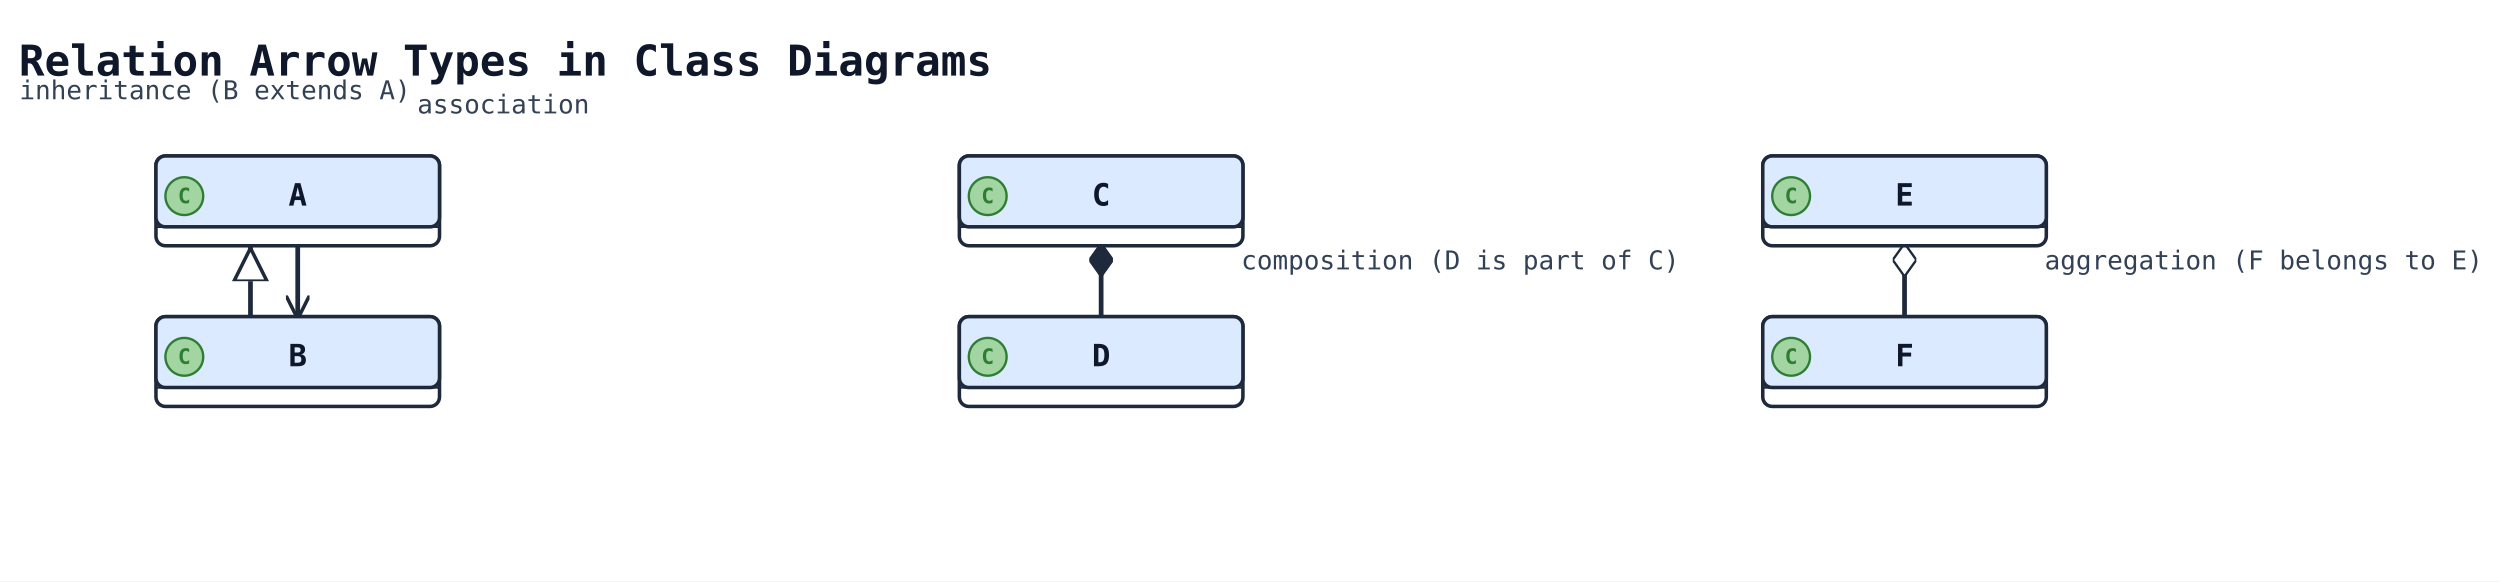
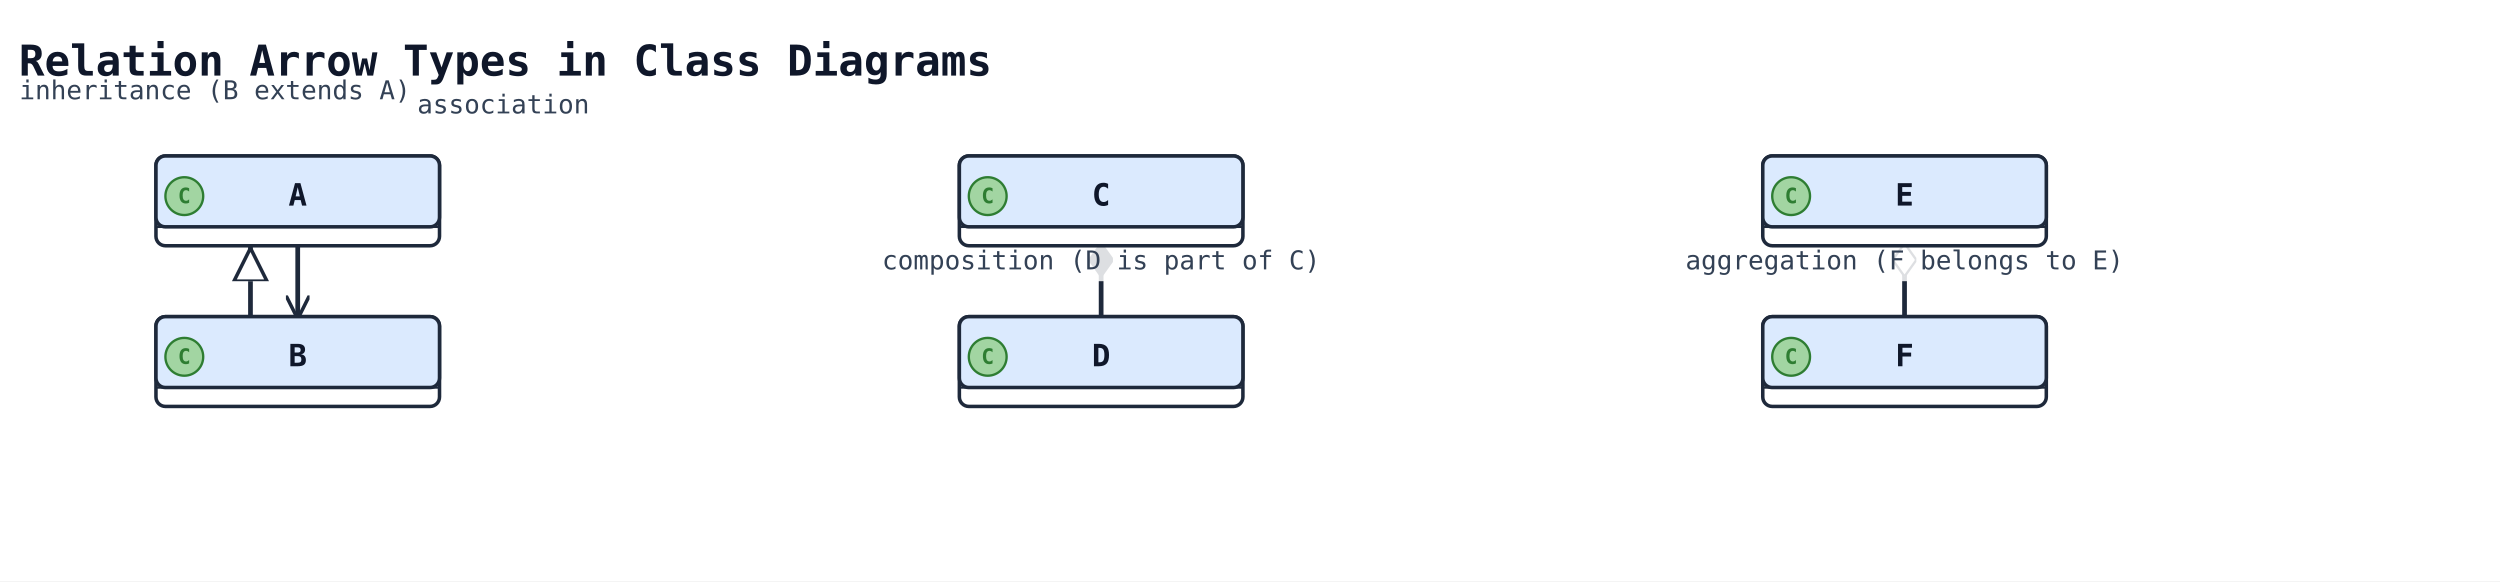
<svg xmlns="http://www.w3.org/2000/svg" width="1058" height="246" viewBox="0 0 1058 246" data-orientation="TopToBottom">
  <rect width="100%" height="100%" fill="#ffffff" />
  <defs>
    <marker id="arrow-open" viewBox="0 0 10 10" refX="9" refY="5" markerWidth="10" markerHeight="10" markerUnits="userSpaceOnUse" orient="auto-start-reverse">
      <path d="M0,0 L10,5 L0,10" fill="none" stroke="#1e293b" stroke-width="1.5" />
    </marker>
    <marker id="arrow-triangle" viewBox="0 0 16 16" refX="15" refY="8" markerWidth="16" markerHeight="16" markerUnits="userSpaceOnUse" orient="auto-start-reverse">
      <polygon points="0,1 14,8 0,15" fill="#ffffff" stroke="#1e293b" stroke-width="1.5" fill-rule="nonzero" />
    </marker>
    <marker id="arrow-diamond-filled" viewBox="0 0 14 10" refX="13" refY="5" markerWidth="14" markerHeight="10" markerUnits="userSpaceOnUse" orient="auto-start-reverse">
      <path d="M0,5 L7,0 L14,5 L7,10 z" fill="#1e293b" stroke="#1e293b" stroke-width="1" />
    </marker>
    <marker id="arrow-diamond-open" viewBox="0 0 14 10" refX="13" refY="5" markerWidth="14" markerHeight="10" markerUnits="userSpaceOnUse" orient="auto-start-reverse">
      <path d="M0,5 L7,0 L14,5 L7,10 z" fill="#ffffff" stroke="#1e293b" stroke-width="1" />
    </marker>
  </defs>
  <defs>
    <marker id="arrow-triangle-filled" viewBox="0 0 12 12" refX="11" refY="6" markerWidth="12" markerHeight="12" markerUnits="userSpaceOnUse" orient="auto-start-reverse">
      <polygon points="0,0 12,6 0,12" fill="#1e293b" stroke="#1e293b" stroke-width="1.5" />
    </marker>
    <marker id="arrow-box-filled" viewBox="0 0 12 12" refX="11" refY="6" markerWidth="12" markerHeight="12" markerUnits="userSpaceOnUse" orient="auto-start-reverse">
      <rect x="2" y="2" width="8" height="8" fill="#1e293b" stroke="#1e293b" stroke-width="1.5" />
    </marker>
    <marker id="arrow-plus" viewBox="0 0 12 12" refX="11" refY="6" markerWidth="12" markerHeight="12" markerUnits="userSpaceOnUse" orient="auto-start-reverse">
      <path d="M6,1 L6,11 M1,6 L11,6" fill="none" stroke="#1e293b" stroke-width="1.8" stroke-linecap="round" />
    </marker>
    <marker id="arrow-cross" viewBox="0 0 12 12" refX="11" refY="6" markerWidth="12" markerHeight="12" markerUnits="userSpaceOnUse" orient="auto-start-reverse">
      <path d="M2,2 L10,10 M10,2 L2,10" fill="none" stroke="#1e293b" stroke-width="1.8" stroke-linecap="round" />
    </marker>
    <marker id="arrow-bracket-open" viewBox="0 0 12 14" refX="11" refY="7" markerWidth="12" markerHeight="14" markerUnits="userSpaceOnUse" orient="auto-start-reverse">
      <path d="M10,1 L4,1 L4,13 L10,13" fill="none" stroke="#1e293b" stroke-width="1.8" stroke-linecap="round" stroke-linejoin="round" />
    </marker>
    <marker id="arrow-circle-open" viewBox="0 0 12 12" refX="11" refY="6" markerWidth="12" markerHeight="12" markerUnits="userSpaceOnUse" orient="auto-start-reverse">
      <circle cx="6" cy="6" r="4" fill="#ffffff" stroke="#1e293b" stroke-width="1.5" />
    </marker>
    <marker id="arrow-circle-filled" viewBox="0 0 12 12" refX="11" refY="6" markerWidth="12" markerHeight="12" markerUnits="userSpaceOnUse" orient="auto-start-reverse">
      <circle cx="6" cy="6" r="4" fill="#1e293b" stroke="#1e293b" stroke-width="1.5" />
    </marker>
    <marker id="arrow-double-open" viewBox="0 0 16 12" refX="15" refY="6" markerWidth="16" markerHeight="12" markerUnits="userSpaceOnUse" orient="auto-start-reverse">
      <path d="M0,1 L8,6 L0,11 M7,1 L15,6 L7,11" fill="none" stroke="#1e293b" stroke-width="1.5" stroke-linejoin="round" />
    </marker>
  </defs>
  <text x="8" y="32" font-family="monospace" font-size="18" font-weight="600" fill="#0f172a">Relation Arrow Types in Class Diagrams</text>
  <polyline class="uml-relation" data-uml-from="A" data-uml-to="B" data-uml-arrow="&lt;|--" points="106,104 106,108 106,108 106,134" fill="none" stroke="#1e293b" stroke-width="2" marker-start="url(#arrow-triangle)" />
  <text class="uml-edge-label" data-uml-label-role="edge" x="91" y="42" text-anchor="middle" font-family="monospace" font-size="11" fill="#334155">inheritance (B extends A)</text>
  <polyline class="uml-relation" data-uml-from="C" data-uml-to="D" data-uml-arrow="*--" points="466,104 466,119 466,134" fill="none" stroke="#1e293b" stroke-width="2" marker-start="url(#arrow-diamond-filled)" />
-   <text class="uml-edge-label" data-uml-label-role="edge" x="618" y="114" text-anchor="middle" font-family="monospace" font-size="11" fill="#334155">composition (D is part of C)</text>
+   <rect class="uml-edge-label-bg" data-uml-label-role="edge-background" x="366" y="101" width="200" height="18" fill="white" opacity="0.85" />
+   <text class="uml-edge-label" data-uml-label-role="edge" x="466" y="114" text-anchor="middle" font-family="monospace" font-size="11" fill="#334155">composition (D is part of C)</text>
  <polyline class="uml-relation" data-uml-from="E" data-uml-to="F" data-uml-arrow="o--" points="806,104 806,119 806,134" fill="none" stroke="#1e293b" stroke-width="2" marker-start="url(#arrow-diamond-open)" />
-   <text class="uml-edge-label" data-uml-label-role="edge" x="958" y="114" text-anchor="middle" font-family="monospace" font-size="11" fill="#334155">aggregation (F belongs to E)</text>
+   <rect class="uml-edge-label-bg" data-uml-label-role="edge-background" x="706" y="101" width="200" height="18" fill="white" opacity="0.85" />
+   <text class="uml-edge-label" data-uml-label-role="edge" x="806" y="114" text-anchor="middle" font-family="monospace" font-size="11" fill="#334155">aggregation (F belongs to E)</text>
  <polyline class="uml-relation" data-uml-from="A" data-uml-to="B" data-uml-arrow="--&gt;" points="126,104 126,115 126,115 126,134" fill="none" stroke="#1e293b" stroke-width="2" marker-end="url(#arrow-open)" />
  <text class="uml-edge-label" data-uml-label-role="edge" x="213" y="48" text-anchor="middle" font-family="monospace" font-size="11" fill="#334155">association</text>
  <rect class="uml-node uml-class" data-uml-id="A" x="66" y="66" width="120" height="38" rx="4" ry="4" fill="#ffffff" stroke="#1e293b" stroke-width="1.5" />
  <rect x="66" y="66" width="120" height="30" rx="4" ry="4" fill="#dbeafe" stroke="#1e293b" stroke-width="1.5" />
  <line x1="66" y1="96" x2="186" y2="96" stroke="#1e293b" stroke-width="1" />
  <circle class="uml-class-badge" cx="78" cy="83" r="8" fill="#A2D5A2" stroke="#2E7D32" stroke-width="1" />
  <text class="uml-class-badge-letter" x="78" y="86" text-anchor="middle" font-family="monospace" font-size="9" font-weight="700" fill="#2E7D32">C</text>
  <text x="126" y="87" text-anchor="middle" font-family="monospace" font-size="13" font-weight="600" fill="#0f172a">A</text>
  <rect class="uml-node uml-class" data-uml-id="B" x="66" y="134" width="120" height="38" rx="4" ry="4" fill="#ffffff" stroke="#1e293b" stroke-width="1.5" />
  <rect x="66" y="134" width="120" height="30" rx="4" ry="4" fill="#dbeafe" stroke="#1e293b" stroke-width="1.5" />
  <line x1="66" y1="164" x2="186" y2="164" stroke="#1e293b" stroke-width="1" />
  <circle class="uml-class-badge" cx="78" cy="151" r="8" fill="#A2D5A2" stroke="#2E7D32" stroke-width="1" />
  <text class="uml-class-badge-letter" x="78" y="154" text-anchor="middle" font-family="monospace" font-size="9" font-weight="700" fill="#2E7D32">C</text>
  <text x="126" y="155" text-anchor="middle" font-family="monospace" font-size="13" font-weight="600" fill="#0f172a">B</text>
  <rect class="uml-node uml-class" data-uml-id="C" x="406" y="66" width="120" height="38" rx="4" ry="4" fill="#ffffff" stroke="#1e293b" stroke-width="1.5" />
  <rect x="406" y="66" width="120" height="30" rx="4" ry="4" fill="#dbeafe" stroke="#1e293b" stroke-width="1.5" />
  <line x1="406" y1="96" x2="526" y2="96" stroke="#1e293b" stroke-width="1" />
  <circle class="uml-class-badge" cx="418" cy="83" r="8" fill="#A2D5A2" stroke="#2E7D32" stroke-width="1" />
  <text class="uml-class-badge-letter" x="418" y="86" text-anchor="middle" font-family="monospace" font-size="9" font-weight="700" fill="#2E7D32">C</text>
  <text x="466" y="87" text-anchor="middle" font-family="monospace" font-size="13" font-weight="600" fill="#0f172a">C</text>
  <rect class="uml-node uml-class" data-uml-id="D" x="406" y="134" width="120" height="38" rx="4" ry="4" fill="#ffffff" stroke="#1e293b" stroke-width="1.5" />
  <rect x="406" y="134" width="120" height="30" rx="4" ry="4" fill="#dbeafe" stroke="#1e293b" stroke-width="1.5" />
  <line x1="406" y1="164" x2="526" y2="164" stroke="#1e293b" stroke-width="1" />
  <circle class="uml-class-badge" cx="418" cy="151" r="8" fill="#A2D5A2" stroke="#2E7D32" stroke-width="1" />
  <text class="uml-class-badge-letter" x="418" y="154" text-anchor="middle" font-family="monospace" font-size="9" font-weight="700" fill="#2E7D32">C</text>
  <text x="466" y="155" text-anchor="middle" font-family="monospace" font-size="13" font-weight="600" fill="#0f172a">D</text>
  <rect class="uml-node uml-class" data-uml-id="E" x="746" y="66" width="120" height="38" rx="4" ry="4" fill="#ffffff" stroke="#1e293b" stroke-width="1.5" />
  <rect x="746" y="66" width="120" height="30" rx="4" ry="4" fill="#dbeafe" stroke="#1e293b" stroke-width="1.5" />
  <line x1="746" y1="96" x2="866" y2="96" stroke="#1e293b" stroke-width="1" />
  <circle class="uml-class-badge" cx="758" cy="83" r="8" fill="#A2D5A2" stroke="#2E7D32" stroke-width="1" />
  <text class="uml-class-badge-letter" x="758" y="86" text-anchor="middle" font-family="monospace" font-size="9" font-weight="700" fill="#2E7D32">C</text>
  <text x="806" y="87" text-anchor="middle" font-family="monospace" font-size="13" font-weight="600" fill="#0f172a">E</text>
  <rect class="uml-node uml-class" data-uml-id="F" x="746" y="134" width="120" height="38" rx="4" ry="4" fill="#ffffff" stroke="#1e293b" stroke-width="1.5" />
  <rect x="746" y="134" width="120" height="30" rx="4" ry="4" fill="#dbeafe" stroke="#1e293b" stroke-width="1.5" />
  <line x1="746" y1="164" x2="866" y2="164" stroke="#1e293b" stroke-width="1" />
  <circle class="uml-class-badge" cx="758" cy="151" r="8" fill="#A2D5A2" stroke="#2E7D32" stroke-width="1" />
  <text class="uml-class-badge-letter" x="758" y="154" text-anchor="middle" font-family="monospace" font-size="9" font-weight="700" fill="#2E7D32">C</text>
  <text x="806" y="155" text-anchor="middle" font-family="monospace" font-size="13" font-weight="600" fill="#0f172a">F</text>
</svg>
